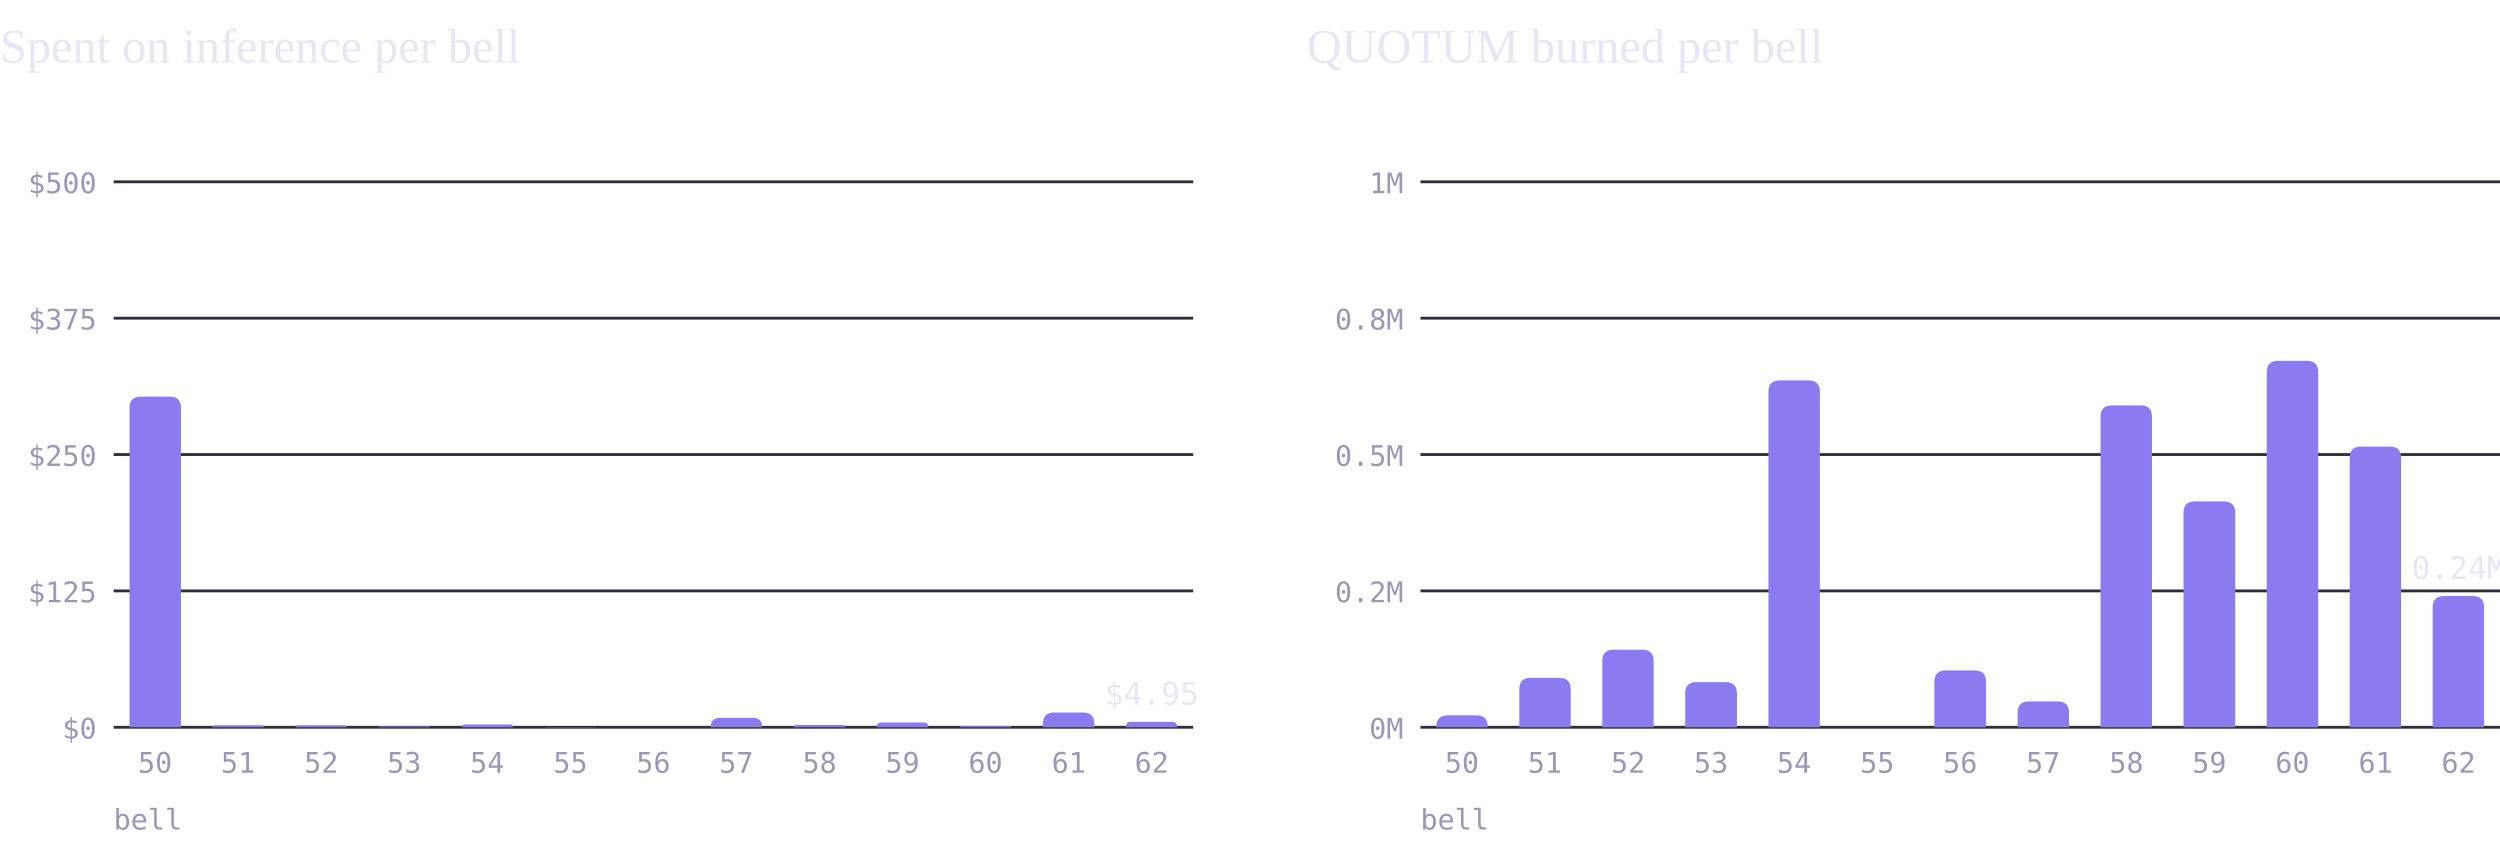
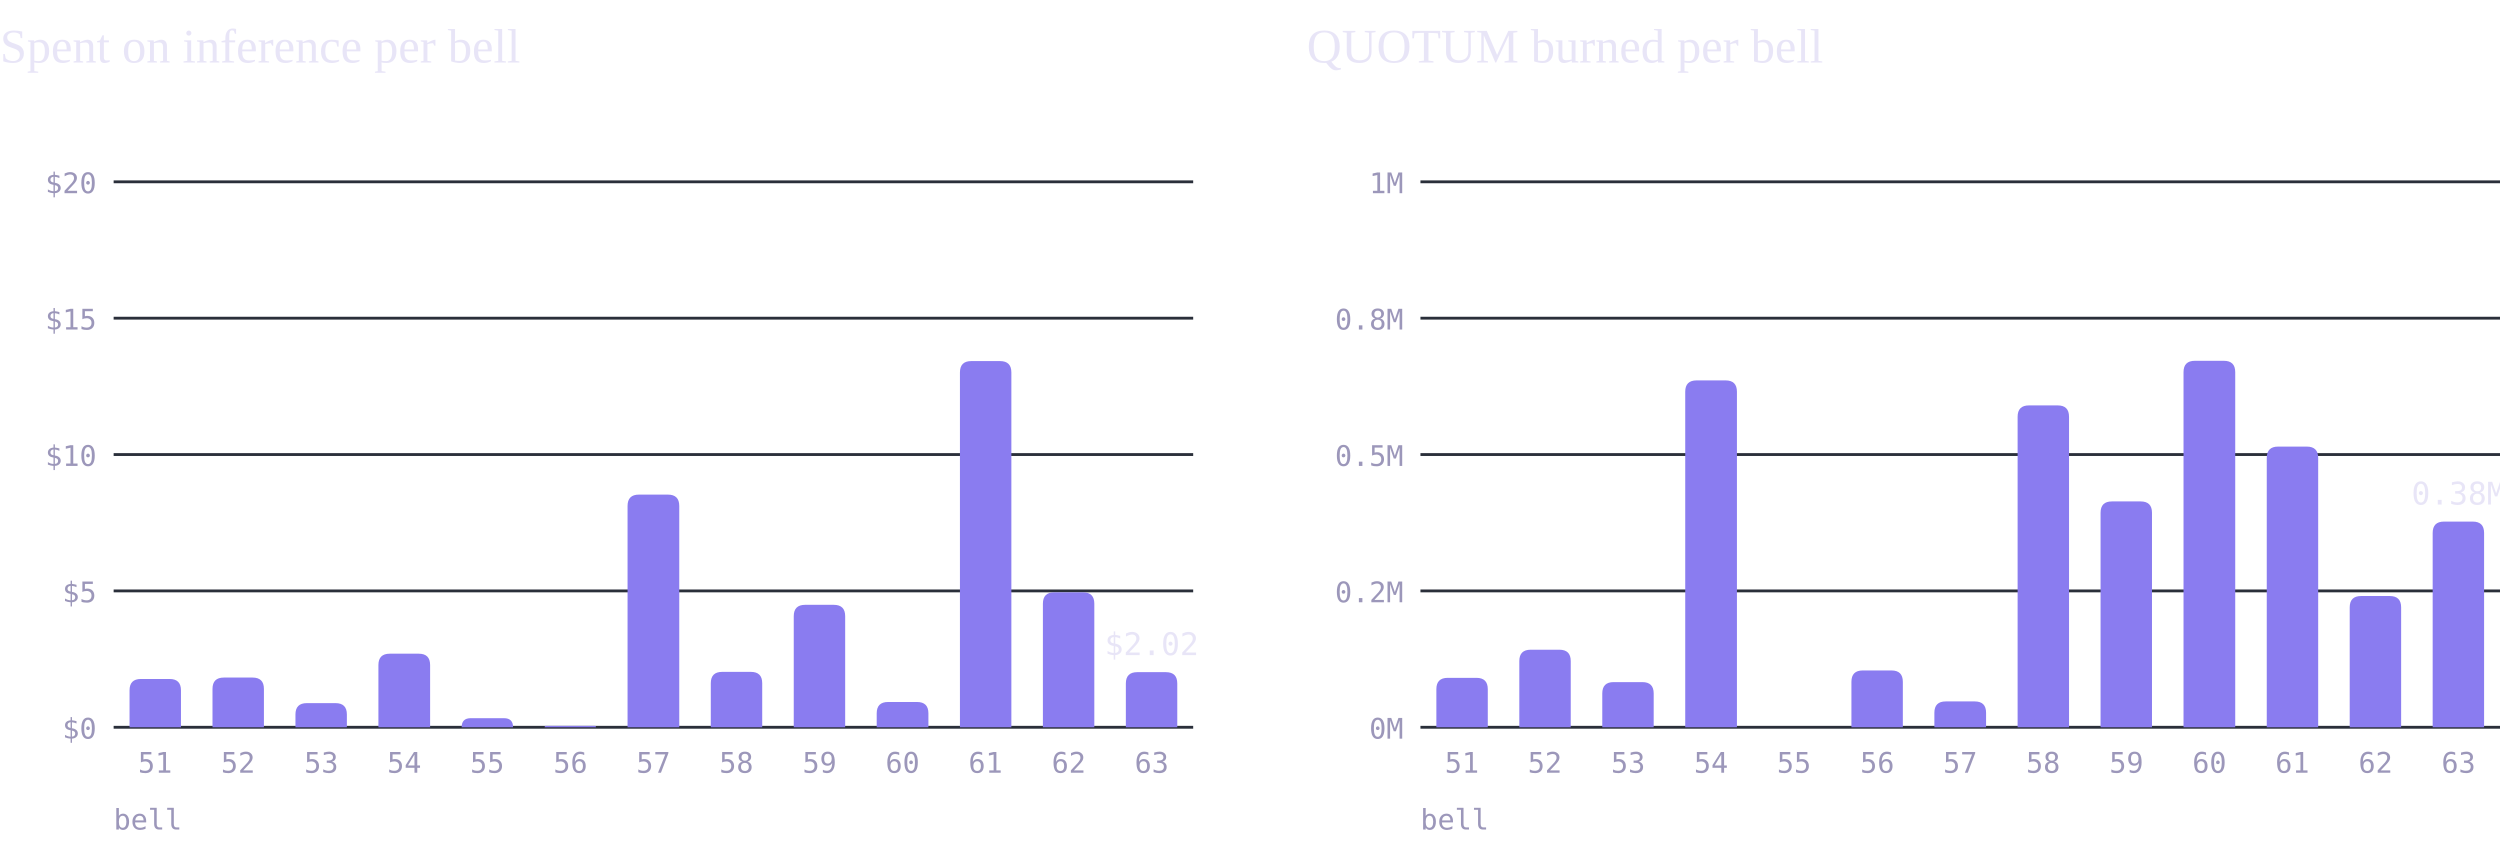
- <svg xmlns="http://www.w3.org/2000/svg" viewBox="0 0 880 300" width="880" height="300" role="img" aria-label="quotum bells 1 to 62: inference spent and QUOTUM burned per bell">
+ <svg xmlns="http://www.w3.org/2000/svg" viewBox="0 0 880 300" width="880" height="300" role="img" aria-label="quotum bells 1 to 63: inference spent and QUOTUM burned per bell">
  <text x="0" y="22" font-family="Georgia,'Times New Roman',serif" font-size="17" fill="#e8e5f7">Spent on inference per bell</text>
  <line x1="40" x2="420" y1="256.0" y2="256.0" stroke="#2a2f3a" stroke-width="1" />
  <text x="34" y="260.0" text-anchor="end" font-family="ui-monospace,SFMono-Regular,Menlo,monospace" font-size="10" fill="#9c97ba">$0</text>
  <line x1="40" x2="420" y1="208.0" y2="208.0" stroke="#2a2f3a" stroke-width="1" />
-   <text x="34" y="212.0" text-anchor="end" font-family="ui-monospace,SFMono-Regular,Menlo,monospace" font-size="10" fill="#9c97ba">$125</text>
+   <text x="34" y="212.0" text-anchor="end" font-family="ui-monospace,SFMono-Regular,Menlo,monospace" font-size="10" fill="#9c97ba">$5</text>
  <line x1="40" x2="420" y1="160.0" y2="160.0" stroke="#2a2f3a" stroke-width="1" />
-   <text x="34" y="164.0" text-anchor="end" font-family="ui-monospace,SFMono-Regular,Menlo,monospace" font-size="10" fill="#9c97ba">$250</text>
+   <text x="34" y="164.0" text-anchor="end" font-family="ui-monospace,SFMono-Regular,Menlo,monospace" font-size="10" fill="#9c97ba">$10</text>
  <line x1="40" x2="420" y1="112.0" y2="112.0" stroke="#2a2f3a" stroke-width="1" />
-   <text x="34" y="116.0" text-anchor="end" font-family="ui-monospace,SFMono-Regular,Menlo,monospace" font-size="10" fill="#9c97ba">$375</text>
+   <text x="34" y="116.0" text-anchor="end" font-family="ui-monospace,SFMono-Regular,Menlo,monospace" font-size="10" fill="#9c97ba">$15</text>
  <line x1="40" x2="420" y1="64.0" y2="64.0" stroke="#2a2f3a" stroke-width="1" />
-   <text x="34" y="68.0" text-anchor="end" font-family="ui-monospace,SFMono-Regular,Menlo,monospace" font-size="10" fill="#9c97ba">$500</text>
-   <path d="M45.6,256.0 V143.6 Q45.6,139.6 49.6,139.6 H59.7 Q63.7,139.6 63.7,143.6 V256.0 Z" fill="#8a7cf0" />
-   <text x="54.6" y="272" text-anchor="middle" font-family="ui-monospace,SFMono-Regular,Menlo,monospace" font-size="10" fill="#9c97ba">50</text>
-   <path d="M74.8,256.0 V256.0 Q74.8,255.3 75.5,255.3 H92.2 Q92.9,255.3 92.9,256.0 V256.0 Z" fill="#8a7cf0" />
-   <text x="83.8" y="272" text-anchor="middle" font-family="ui-monospace,SFMono-Regular,Menlo,monospace" font-size="10" fill="#9c97ba">51</text>
-   <path d="M104.0,256.0 V256.0 Q104.0,255.3 104.7,255.3 H121.4 Q122.1,255.3 122.1,256.0 V256.0 Z" fill="#8a7cf0" />
-   <text x="113.1" y="272" text-anchor="middle" font-family="ui-monospace,SFMono-Regular,Menlo,monospace" font-size="10" fill="#9c97ba">52</text>
-   <path d="M133.2,256.0 V256.0 Q133.2,255.7 133.6,255.7 H151.0 Q151.4,255.7 151.4,256.0 V256.0 Z" fill="#8a7cf0" />
-   <text x="142.3" y="272" text-anchor="middle" font-family="ui-monospace,SFMono-Regular,Menlo,monospace" font-size="10" fill="#9c97ba">53</text>
-   <path d="M162.5,256.0 V256.0 Q162.5,255.0 163.5,255.0 H179.6 Q180.6,255.0 180.6,256.0 V256.0 Z" fill="#8a7cf0" />
-   <text x="171.5" y="272" text-anchor="middle" font-family="ui-monospace,SFMono-Regular,Menlo,monospace" font-size="10" fill="#9c97ba">54</text>
-   <path d="M191.7,256.0 V256.0 Q191.7,255.9 191.8,255.9 H209.7 Q209.8,255.9 209.8,256.0 V256.0 Z" fill="#8a7cf0" />
-   <text x="200.8" y="272" text-anchor="middle" font-family="ui-monospace,SFMono-Regular,Menlo,monospace" font-size="10" fill="#9c97ba">55</text>
-   <path d="M220.9,256.0 V256.0 Q220.9,256.0 221.0,256.0 H239.0 Q239.1,256.0 239.1,256.0 V256.0 Z" fill="#8a7cf0" />
-   <text x="230.0" y="272" text-anchor="middle" font-family="ui-monospace,SFMono-Regular,Menlo,monospace" font-size="10" fill="#9c97ba">56</text>
-   <path d="M250.2,256.0 V256.0 Q250.2,252.7 253.4,252.7 H265.0 Q268.3,252.7 268.3,256.0 V256.0 Z" fill="#8a7cf0" />
-   <text x="259.2" y="272" text-anchor="middle" font-family="ui-monospace,SFMono-Regular,Menlo,monospace" font-size="10" fill="#9c97ba">57</text>
-   <path d="M279.4,256.0 V256.0 Q279.4,255.2 280.2,255.2 H296.7 Q297.5,255.2 297.5,256.0 V256.0 Z" fill="#8a7cf0" />
-   <text x="288.5" y="272" text-anchor="middle" font-family="ui-monospace,SFMono-Regular,Menlo,monospace" font-size="10" fill="#9c97ba">58</text>
-   <path d="M308.6,256.0 V256.0 Q308.6,254.3 310.4,254.3 H325.0 Q326.8,254.3 326.8,256.0 V256.0 Z" fill="#8a7cf0" />
-   <text x="317.7" y="272" text-anchor="middle" font-family="ui-monospace,SFMono-Regular,Menlo,monospace" font-size="10" fill="#9c97ba">59</text>
-   <path d="M337.9,256.0 V256.0 Q337.9,255.6 338.2,255.6 H355.6 Q356.0,255.6 356.0,256.0 V256.0 Z" fill="#8a7cf0" />
-   <text x="346.9" y="272" text-anchor="middle" font-family="ui-monospace,SFMono-Regular,Menlo,monospace" font-size="10" fill="#9c97ba">60</text>
-   <path d="M367.1,256.0 V254.8 Q367.1,250.8 371.1,250.8 H381.2 Q385.2,250.8 385.2,254.8 V256.0 Z" fill="#8a7cf0" />
-   <text x="376.2" y="272" text-anchor="middle" font-family="ui-monospace,SFMono-Regular,Menlo,monospace" font-size="10" fill="#9c97ba">61</text>
-   <path d="M396.3,256.0 V256.0 Q396.3,254.1 398.2,254.1 H412.5 Q414.4,254.1 414.4,256.0 V256.0 Z" fill="#8a7cf0" />
-   <text x="405.4" y="272" text-anchor="middle" font-family="ui-monospace,SFMono-Regular,Menlo,monospace" font-size="10" fill="#9c97ba">62</text>
-   <text x="405.4" y="248.1" text-anchor="middle" font-family="ui-monospace,SFMono-Regular,Menlo,monospace" font-size="11" fill="#e8e5f7">$4.95</text>
+   <text x="34" y="68.0" text-anchor="end" font-family="ui-monospace,SFMono-Regular,Menlo,monospace" font-size="10" fill="#9c97ba">$20</text>
+   <path d="M45.6,256.0 V243.0 Q45.6,239.0 49.6,239.0 H59.7 Q63.7,239.0 63.7,243.0 V256.0 Z" fill="#8a7cf0" />
+   <text x="54.6" y="272" text-anchor="middle" font-family="ui-monospace,SFMono-Regular,Menlo,monospace" font-size="10" fill="#9c97ba">51</text>
+   <path d="M74.8,256.0 V242.5 Q74.8,238.5 78.8,238.5 H88.9 Q92.9,238.5 92.9,242.5 V256.0 Z" fill="#8a7cf0" />
+   <text x="83.8" y="272" text-anchor="middle" font-family="ui-monospace,SFMono-Regular,Menlo,monospace" font-size="10" fill="#9c97ba">52</text>
+   <path d="M104.0,256.0 V251.5 Q104.0,247.5 108.0,247.5 H118.1 Q122.1,247.5 122.1,251.5 V256.0 Z" fill="#8a7cf0" />
+   <text x="113.1" y="272" text-anchor="middle" font-family="ui-monospace,SFMono-Regular,Menlo,monospace" font-size="10" fill="#9c97ba">53</text>
+   <path d="M133.2,256.0 V234.1 Q133.2,230.1 137.2,230.1 H147.4 Q151.4,230.1 151.4,234.1 V256.0 Z" fill="#8a7cf0" />
+   <text x="142.3" y="272" text-anchor="middle" font-family="ui-monospace,SFMono-Regular,Menlo,monospace" font-size="10" fill="#9c97ba">54</text>
+   <path d="M162.5,256.0 V256.0 Q162.5,252.8 165.7,252.8 H177.4 Q180.6,252.8 180.6,256.0 V256.0 Z" fill="#8a7cf0" />
+   <text x="171.5" y="272" text-anchor="middle" font-family="ui-monospace,SFMono-Regular,Menlo,monospace" font-size="10" fill="#9c97ba">55</text>
+   <path d="M191.7,256.0 V256.0 Q191.7,255.5 192.2,255.5 H209.3 Q209.8,255.5 209.8,256.0 V256.0 Z" fill="#8a7cf0" />
+   <text x="200.8" y="272" text-anchor="middle" font-family="ui-monospace,SFMono-Regular,Menlo,monospace" font-size="10" fill="#9c97ba">56</text>
+   <path d="M220.9,256.0 V178.1 Q220.9,174.1 224.9,174.1 H235.1 Q239.1,174.1 239.1,178.1 V256.0 Z" fill="#8a7cf0" />
+   <text x="230.0" y="272" text-anchor="middle" font-family="ui-monospace,SFMono-Regular,Menlo,monospace" font-size="10" fill="#9c97ba">57</text>
+   <path d="M250.2,256.0 V240.5 Q250.2,236.5 254.2,236.5 H264.3 Q268.3,236.5 268.3,240.5 V256.0 Z" fill="#8a7cf0" />
+   <text x="259.2" y="272" text-anchor="middle" font-family="ui-monospace,SFMono-Regular,Menlo,monospace" font-size="10" fill="#9c97ba">58</text>
+   <path d="M279.4,256.0 V216.9 Q279.4,212.9 283.4,212.9 H293.5 Q297.5,212.9 297.5,216.9 V256.0 Z" fill="#8a7cf0" />
+   <text x="288.5" y="272" text-anchor="middle" font-family="ui-monospace,SFMono-Regular,Menlo,monospace" font-size="10" fill="#9c97ba">59</text>
+   <path d="M308.6,256.0 V251.1 Q308.6,247.1 312.6,247.1 H322.8 Q326.8,247.1 326.8,251.1 V256.0 Z" fill="#8a7cf0" />
+   <text x="317.7" y="272" text-anchor="middle" font-family="ui-monospace,SFMono-Regular,Menlo,monospace" font-size="10" fill="#9c97ba">60</text>
+   <path d="M337.9,256.0 V131.1 Q337.9,127.1 341.9,127.1 H352.0 Q356.0,127.1 356.0,131.1 V256.0 Z" fill="#8a7cf0" />
+   <text x="346.9" y="272" text-anchor="middle" font-family="ui-monospace,SFMono-Regular,Menlo,monospace" font-size="10" fill="#9c97ba">61</text>
+   <path d="M367.1,256.0 V212.5 Q367.1,208.5 371.1,208.5 H381.2 Q385.2,208.5 385.2,212.5 V256.0 Z" fill="#8a7cf0" />
+   <text x="376.2" y="272" text-anchor="middle" font-family="ui-monospace,SFMono-Regular,Menlo,monospace" font-size="10" fill="#9c97ba">62</text>
+   <path d="M396.3,256.0 V240.6 Q396.3,236.6 400.3,236.6 H410.4 Q414.4,236.6 414.4,240.6 V256.0 Z" fill="#8a7cf0" />
+   <text x="405.4" y="272" text-anchor="middle" font-family="ui-monospace,SFMono-Regular,Menlo,monospace" font-size="10" fill="#9c97ba">63</text>
+   <text x="405.4" y="230.6" text-anchor="middle" font-family="ui-monospace,SFMono-Regular,Menlo,monospace" font-size="11" fill="#e8e5f7">$2.02</text>
  <text x="40" y="292" font-family="ui-monospace,SFMono-Regular,Menlo,monospace" font-size="10" fill="#9c97ba">bell</text>
  <text x="460" y="22" font-family="Georgia,'Times New Roman',serif" font-size="17" fill="#e8e5f7">QUOTUM burned per bell</text>
  <line x1="500" x2="880" y1="256.0" y2="256.0" stroke="#2a2f3a" stroke-width="1" />
  <text x="494" y="260.0" text-anchor="end" font-family="ui-monospace,SFMono-Regular,Menlo,monospace" font-size="10" fill="#9c97ba">0M</text>
  <line x1="500" x2="880" y1="208.0" y2="208.0" stroke="#2a2f3a" stroke-width="1" />
  <text x="494" y="212.0" text-anchor="end" font-family="ui-monospace,SFMono-Regular,Menlo,monospace" font-size="10" fill="#9c97ba">0.2M</text>
  <line x1="500" x2="880" y1="160.0" y2="160.0" stroke="#2a2f3a" stroke-width="1" />
  <text x="494" y="164.0" text-anchor="end" font-family="ui-monospace,SFMono-Regular,Menlo,monospace" font-size="10" fill="#9c97ba">0.5M</text>
  <line x1="500" x2="880" y1="112.0" y2="112.0" stroke="#2a2f3a" stroke-width="1" />
  <text x="494" y="116.0" text-anchor="end" font-family="ui-monospace,SFMono-Regular,Menlo,monospace" font-size="10" fill="#9c97ba">0.8M</text>
  <line x1="500" x2="880" y1="64.0" y2="64.0" stroke="#2a2f3a" stroke-width="1" />
  <text x="494" y="68.0" text-anchor="end" font-family="ui-monospace,SFMono-Regular,Menlo,monospace" font-size="10" fill="#9c97ba">1M</text>
-   <path d="M505.6,256.0 V255.8 Q505.6,251.8 509.6,251.8 H519.7 Q523.7,251.8 523.7,255.8 V256.0 Z" fill="#8a7cf0" />
-   <text x="514.6" y="272" text-anchor="middle" font-family="ui-monospace,SFMono-Regular,Menlo,monospace" font-size="10" fill="#9c97ba">50</text>
-   <path d="M534.8,256.0 V242.6 Q534.8,238.6 538.8,238.6 H548.9 Q552.9,238.6 552.9,242.6 V256.0 Z" fill="#8a7cf0" />
-   <text x="543.8" y="272" text-anchor="middle" font-family="ui-monospace,SFMono-Regular,Menlo,monospace" font-size="10" fill="#9c97ba">51</text>
-   <path d="M564.0,256.0 V232.7 Q564.0,228.7 568.0,228.7 H578.1 Q582.1,228.7 582.1,232.7 V256.0 Z" fill="#8a7cf0" />
-   <text x="573.1" y="272" text-anchor="middle" font-family="ui-monospace,SFMono-Regular,Menlo,monospace" font-size="10" fill="#9c97ba">52</text>
-   <path d="M593.2,256.0 V244.1 Q593.2,240.1 597.2,240.1 H607.4 Q611.4,240.1 611.4,244.1 V256.0 Z" fill="#8a7cf0" />
-   <text x="602.3" y="272" text-anchor="middle" font-family="ui-monospace,SFMono-Regular,Menlo,monospace" font-size="10" fill="#9c97ba">53</text>
-   <path d="M622.5,256.0 V137.9 Q622.5,133.9 626.5,133.9 H636.6 Q640.6,133.9 640.6,137.9 V256.0 Z" fill="#8a7cf0" />
-   <text x="631.5" y="272" text-anchor="middle" font-family="ui-monospace,SFMono-Regular,Menlo,monospace" font-size="10" fill="#9c97ba">54</text>
-   <text x="660.8" y="272" text-anchor="middle" font-family="ui-monospace,SFMono-Regular,Menlo,monospace" font-size="10" fill="#9c97ba">55</text>
-   <path d="M680.9,256.0 V240.0 Q680.9,236.0 684.9,236.0 H695.1 Q699.1,236.0 699.1,240.0 V256.0 Z" fill="#8a7cf0" />
-   <text x="690.0" y="272" text-anchor="middle" font-family="ui-monospace,SFMono-Regular,Menlo,monospace" font-size="10" fill="#9c97ba">56</text>
-   <path d="M710.2,256.0 V250.9 Q710.2,246.9 714.2,246.9 H724.3 Q728.3,246.9 728.3,250.9 V256.0 Z" fill="#8a7cf0" />
-   <text x="719.2" y="272" text-anchor="middle" font-family="ui-monospace,SFMono-Regular,Menlo,monospace" font-size="10" fill="#9c97ba">57</text>
-   <path d="M739.4,256.0 V146.7 Q739.4,142.7 743.4,142.7 H753.5 Q757.5,142.7 757.5,146.7 V256.0 Z" fill="#8a7cf0" />
-   <text x="748.5" y="272" text-anchor="middle" font-family="ui-monospace,SFMono-Regular,Menlo,monospace" font-size="10" fill="#9c97ba">58</text>
-   <path d="M768.6,256.0 V180.5 Q768.6,176.5 772.6,176.5 H782.8 Q786.8,176.5 786.8,180.5 V256.0 Z" fill="#8a7cf0" />
-   <text x="777.7" y="272" text-anchor="middle" font-family="ui-monospace,SFMono-Regular,Menlo,monospace" font-size="10" fill="#9c97ba">59</text>
-   <path d="M797.9,256.0 V131.0 Q797.9,127.0 801.9,127.0 H812.0 Q816.0,127.0 816.0,131.0 V256.0 Z" fill="#8a7cf0" />
-   <text x="806.9" y="272" text-anchor="middle" font-family="ui-monospace,SFMono-Regular,Menlo,monospace" font-size="10" fill="#9c97ba">60</text>
-   <path d="M827.1,256.0 V161.2 Q827.1,157.2 831.1,157.2 H841.2 Q845.2,157.2 845.2,161.2 V256.0 Z" fill="#8a7cf0" />
-   <text x="836.2" y="272" text-anchor="middle" font-family="ui-monospace,SFMono-Regular,Menlo,monospace" font-size="10" fill="#9c97ba">61</text>
-   <path d="M856.3,256.0 V213.8 Q856.3,209.8 860.3,209.8 H870.4 Q874.4,209.8 874.4,213.8 V256.0 Z" fill="#8a7cf0" />
-   <text x="865.4" y="272" text-anchor="middle" font-family="ui-monospace,SFMono-Regular,Menlo,monospace" font-size="10" fill="#9c97ba">62</text>
-   <text x="865.4" y="203.8" text-anchor="middle" font-family="ui-monospace,SFMono-Regular,Menlo,monospace" font-size="11" fill="#e8e5f7">0.24M</text>
+   <path d="M505.6,256.0 V242.6 Q505.6,238.6 509.6,238.6 H519.7 Q523.7,238.6 523.7,242.6 V256.0 Z" fill="#8a7cf0" />
+   <text x="514.6" y="272" text-anchor="middle" font-family="ui-monospace,SFMono-Regular,Menlo,monospace" font-size="10" fill="#9c97ba">51</text>
+   <path d="M534.8,256.0 V232.7 Q534.8,228.7 538.8,228.7 H548.9 Q552.9,228.7 552.9,232.7 V256.0 Z" fill="#8a7cf0" />
+   <text x="543.8" y="272" text-anchor="middle" font-family="ui-monospace,SFMono-Regular,Menlo,monospace" font-size="10" fill="#9c97ba">52</text>
+   <path d="M564.0,256.0 V244.1 Q564.0,240.1 568.0,240.1 H578.1 Q582.1,240.1 582.1,244.1 V256.0 Z" fill="#8a7cf0" />
+   <text x="573.1" y="272" text-anchor="middle" font-family="ui-monospace,SFMono-Regular,Menlo,monospace" font-size="10" fill="#9c97ba">53</text>
+   <path d="M593.2,256.0 V137.9 Q593.2,133.9 597.2,133.9 H607.4 Q611.4,133.9 611.4,137.9 V256.0 Z" fill="#8a7cf0" />
+   <text x="602.3" y="272" text-anchor="middle" font-family="ui-monospace,SFMono-Regular,Menlo,monospace" font-size="10" fill="#9c97ba">54</text>
+   <text x="631.5" y="272" text-anchor="middle" font-family="ui-monospace,SFMono-Regular,Menlo,monospace" font-size="10" fill="#9c97ba">55</text>
+   <path d="M651.7,256.0 V240.0 Q651.7,236.0 655.7,236.0 H665.8 Q669.8,236.0 669.8,240.0 V256.0 Z" fill="#8a7cf0" />
+   <text x="660.8" y="272" text-anchor="middle" font-family="ui-monospace,SFMono-Regular,Menlo,monospace" font-size="10" fill="#9c97ba">56</text>
+   <path d="M680.9,256.0 V250.9 Q680.9,246.9 684.9,246.9 H695.1 Q699.1,246.9 699.1,250.9 V256.0 Z" fill="#8a7cf0" />
+   <text x="690.0" y="272" text-anchor="middle" font-family="ui-monospace,SFMono-Regular,Menlo,monospace" font-size="10" fill="#9c97ba">57</text>
+   <path d="M710.2,256.0 V146.7 Q710.2,142.7 714.2,142.7 H724.3 Q728.3,142.7 728.3,146.7 V256.0 Z" fill="#8a7cf0" />
+   <text x="719.2" y="272" text-anchor="middle" font-family="ui-monospace,SFMono-Regular,Menlo,monospace" font-size="10" fill="#9c97ba">58</text>
+   <path d="M739.4,256.0 V180.5 Q739.4,176.5 743.4,176.5 H753.5 Q757.5,176.5 757.5,180.5 V256.0 Z" fill="#8a7cf0" />
+   <text x="748.5" y="272" text-anchor="middle" font-family="ui-monospace,SFMono-Regular,Menlo,monospace" font-size="10" fill="#9c97ba">59</text>
+   <path d="M768.6,256.0 V131.0 Q768.6,127.0 772.6,127.0 H782.8 Q786.8,127.0 786.8,131.0 V256.0 Z" fill="#8a7cf0" />
+   <text x="777.7" y="272" text-anchor="middle" font-family="ui-monospace,SFMono-Regular,Menlo,monospace" font-size="10" fill="#9c97ba">60</text>
+   <path d="M797.9,256.0 V161.2 Q797.9,157.2 801.9,157.2 H812.0 Q816.0,157.2 816.0,161.2 V256.0 Z" fill="#8a7cf0" />
+   <text x="806.9" y="272" text-anchor="middle" font-family="ui-monospace,SFMono-Regular,Menlo,monospace" font-size="10" fill="#9c97ba">61</text>
+   <path d="M827.1,256.0 V213.8 Q827.1,209.8 831.1,209.8 H841.2 Q845.2,209.8 845.2,213.8 V256.0 Z" fill="#8a7cf0" />
+   <text x="836.2" y="272" text-anchor="middle" font-family="ui-monospace,SFMono-Regular,Menlo,monospace" font-size="10" fill="#9c97ba">62</text>
+   <path d="M856.3,256.0 V187.6 Q856.3,183.6 860.3,183.6 H870.4 Q874.4,183.6 874.4,187.6 V256.0 Z" fill="#8a7cf0" />
+   <text x="865.4" y="272" text-anchor="middle" font-family="ui-monospace,SFMono-Regular,Menlo,monospace" font-size="10" fill="#9c97ba">63</text>
+   <text x="865.4" y="177.6" text-anchor="middle" font-family="ui-monospace,SFMono-Regular,Menlo,monospace" font-size="11" fill="#e8e5f7">0.38M</text>
  <text x="500" y="292" font-family="ui-monospace,SFMono-Regular,Menlo,monospace" font-size="10" fill="#9c97ba">bell</text>
</svg>
